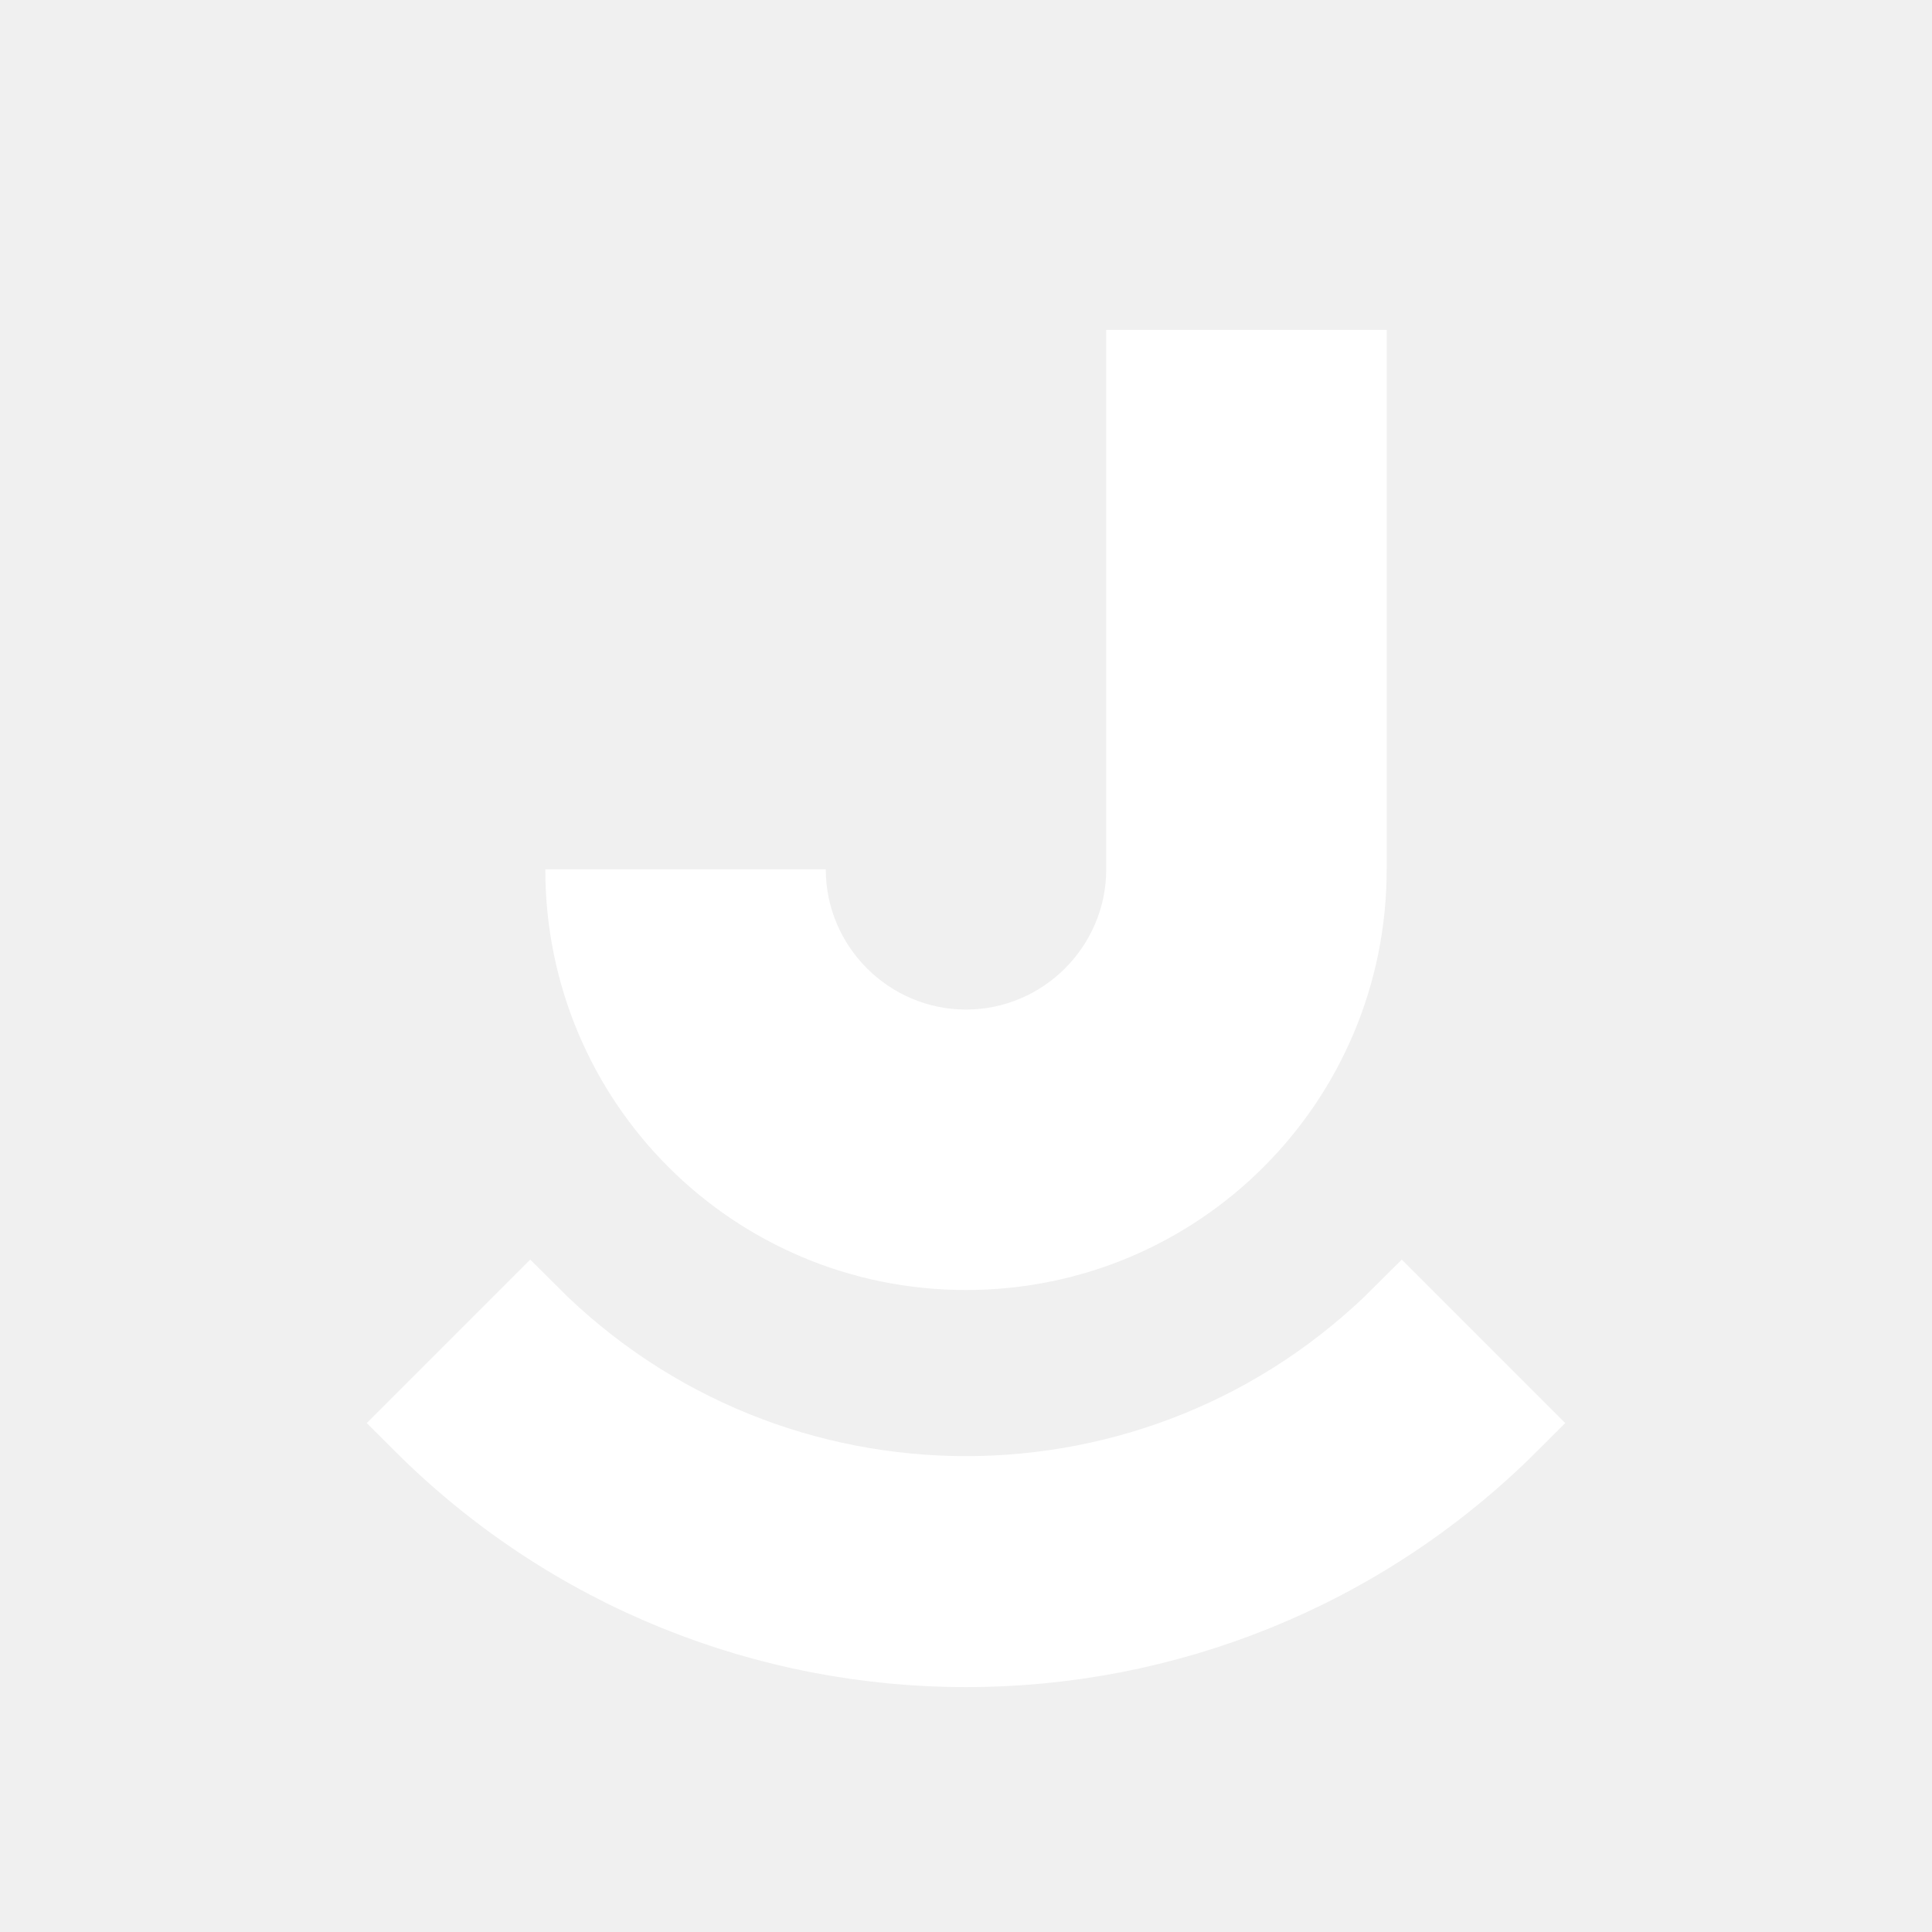
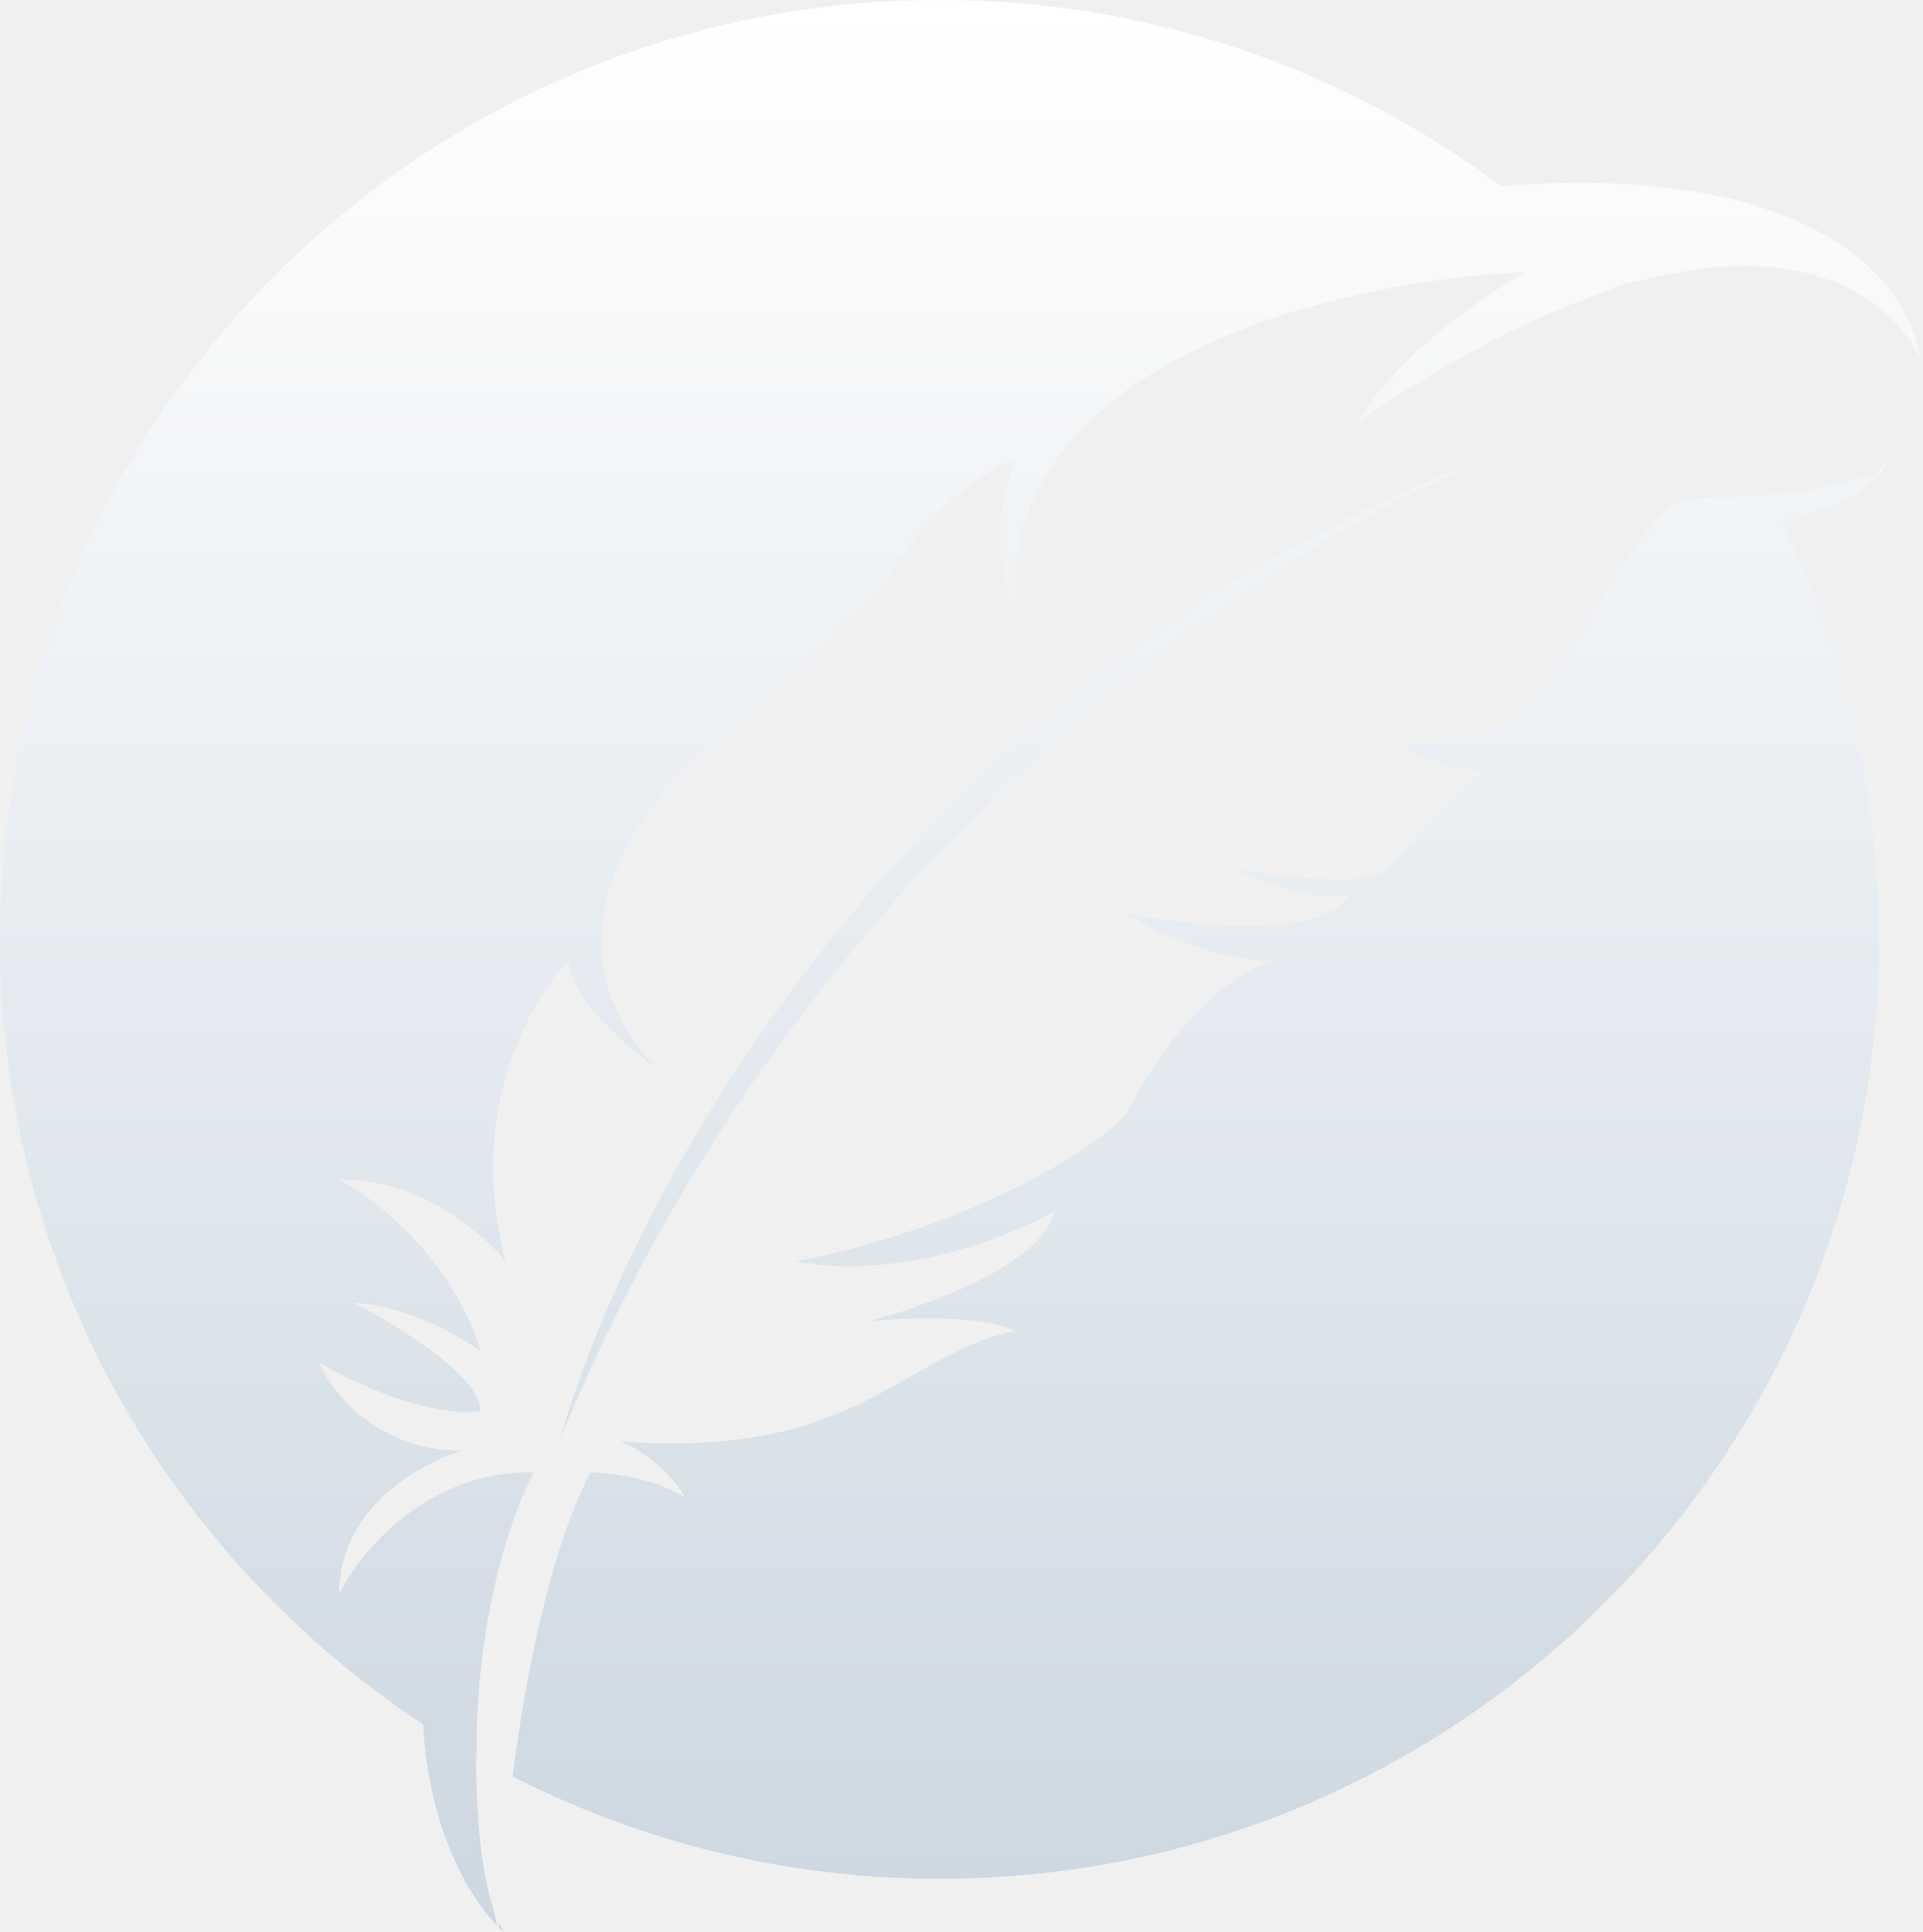
- <svg xmlns="http://www.w3.org/2000/svg" version="1.1" width="2048.00" height="2048.00" viewBox="0 0 2048.0 2048.0">
-   <g id="document" transform="matrix(1,0,0,1,1024.0,1024.0)">
-     <path d="M445.945,-674.314 L445.945,-102.478 C445.945,144.278 246.756,343.467 -7.92415e-05,343.467 C-246.756,343.467 -445.945,144.278 -445.945,-102.478 L-445.945,-102.478 L-148.648,-102.478 L-148.648,-102.478 C-148.648,-20.721 -81.757,46.17 -3.96681e-05,46.17 C81.757,46.17 148.648,-20.721 148.648,-102.478 L148.648,-674.314 L445.945,-674.314 Z " fill="#ffffff" fill-opacity="1.00" />
-     <path d="M-461.948,369.011 L-577.434,484.497 C-258.691,803.241 258.691,803.241 577.434,484.497 L461.948,369.01 C206.722,624.237 -206.722,624.237 -461.948,369.011 Z " fill="#ffffff" fill-opacity="1.00" stroke-width="81.73" stroke="#ffffff" stroke-linecap="square" stroke-linejoin="miter" />
-   </g>
+ <svg xmlns="http://www.w3.org/2000/svg" width="578" height="581" viewBox="0 0 578 581" fill="none">
+   <path fill-rule="evenodd" clip-rule="evenodd" d="M282.5 565C438.52 565 565 438.52 565 282.5C565 237.48 554.469 194.919 535.736 157.148C558.917 150.644 566.633 142.615 567.5 139C566.821 139.47 566.106 139.92 565.36 140.35L564.5 142.315C559.182 144.235 553.165 145.676 547.095 146.752C541.134 148.018 535.44 148.675 531.487 148.922L531.433 148.822C522.889 149.617 515.508 149.815 511.5 149.815C502.5 149.815 497.5 154.815 485 174.815C482.92 178.142 481.09 181.11 479.43 183.801C471.114 197.283 467.087 203.811 457.5 213.815C448.3 223.415 427 224.482 417.5 223.815C435.296 231.442 445.095 232.501 448.62 232.008C440.333 234.344 424.574 252.312 417.5 261.315C411.5 266.915 384 263.648 371 261.315C387 269.315 400.667 269.982 405.5 269.315C398.3 282.515 358.167 278.482 339 274.815C358.6 287.215 377.5 289.315 384.5 288.815C364.1 292.815 345.667 320.815 339 334.315C336.833 337.648 326.2 347.315 301 359.315C275.8 371.315 249.167 377.648 239 379.315C269.8 385.315 303.833 371.815 317 364.315C313.4 380.315 278.167 392.982 261 397.315C289.4 394.915 302.167 398.315 305 400.315C294.188 402.374 284.701 407.747 274.425 413.568C264.741 419.052 254.356 424.934 241.5 428.815C220.3 435.215 196 434.482 186.5 433.315C197.3 438.115 204 446.648 206 450.315C196.4 444.315 183 442.815 177.5 442.815C165.473 466.367 158.181 502.79 154.124 534.214C192.642 553.898 236.275 565 282.5 565ZM449.5 231.815C449.217 231.857 448.923 231.922 448.62 232.008C448.977 231.958 449.27 231.892 449.5 231.815Z" fill="url(#paint0_linear_507_29)" />
+   <path d="M451.338 55.984C544.475 48.604 574.296 84.415 577.343 107.688C569.042 90.618 544.595 72.18 497.438 83.467C493.358 84.249 489.398 85.169 485.63 86.172C485.779 86.327 485.929 86.481 486.078 86.636C464.564 93.455 438.872 106.057 408.5 126.815C411.833 119.815 426.5 101.015 458.5 81.815C404.167 84.148 297.5 108.215 305.5 185.815C302 177.482 297.1 156.315 305.5 138.315C299.5 139.982 284.1 148.315 270.5 168.315C256.9 188.315 229.833 211.648 218 220.815C195.5 237.482 159.8 280.815 197 320.815C188.5 314.815 171.4 300.015 171 288.815C159.667 300.315 140 334.515 152 379.315C145.167 370.815 125.6 354.015 102 354.815C112.5 360.148 135.7 377.915 144.5 406.315C138.333 401.815 122.1 392.615 106.5 391.815C119.167 398.315 144.5 413.915 144.5 424.315C138.833 425.482 121.2 424.215 96 409.815C99.667 418.648 113.4 436.315 139 436.315C126.667 439.815 102 453.315 102 479.315C108.167 466.815 128.5 442.015 160.5 442.815C153.267 456.45 142.914 487.985 143.301 528.381L143.156 528.299C143.146 544.198 144.338 561.413 148.154 573.217C148.557 575.143 148.988 577.08 149.447 579.026C141.143 570.576 128.917 550.237 127.202 518.523C50.57 467.998 0 381.155 0 282.5C0 126.48 126.48 0 282.5 0C345.8 0 404.237 20.819 451.338 55.984Z" fill="url(#paint1_linear_507_29)" />
+   <path d="M150.068 579.643C150.087 579.203 150.108 578.756 150.129 578.301C150.58 579.263 151.057 580.165 151.562 581C151.084 580.596 150.585 580.144 150.068 579.643Z" fill="url(#paint2_linear_507_29)" />
+   <path d="M168.5 432.641C188.667 360.641 273.1 200.741 449.5 137.141C386.167 161.141 241.3 253.841 168.5 432.641Z" fill="url(#paint3_linear_507_29)" />
+   <defs>
+     <linearGradient id="paint0_linear_507_29" x1="288.672" y1="0" x2="288.672" y2="581" gradientUnits="userSpaceOnUse">
+       <stop stop-color="white" />
+       <stop offset="1" stop-color="#CCD7E1" />
+     </linearGradient>
+     <linearGradient id="paint1_linear_507_29" x1="288.672" y1="0" x2="288.672" y2="581" gradientUnits="userSpaceOnUse">
+       <stop stop-color="white" />
+       <stop offset="1" stop-color="#CCD7E1" />
+     </linearGradient>
+     <linearGradient id="paint2_linear_507_29" x1="288.672" y1="0" x2="288.672" y2="581" gradientUnits="userSpaceOnUse">
+       <stop stop-color="white" />
+       <stop offset="1" stop-color="#CCD7E1" />
+     </linearGradient>
+     <linearGradient id="paint3_linear_507_29" x1="288.672" y1="0" x2="288.672" y2="581" gradientUnits="userSpaceOnUse">
+       <stop stop-color="white" />
+       <stop offset="1" stop-color="#CCD7E1" />
+     </linearGradient>
+   </defs>
</svg>
